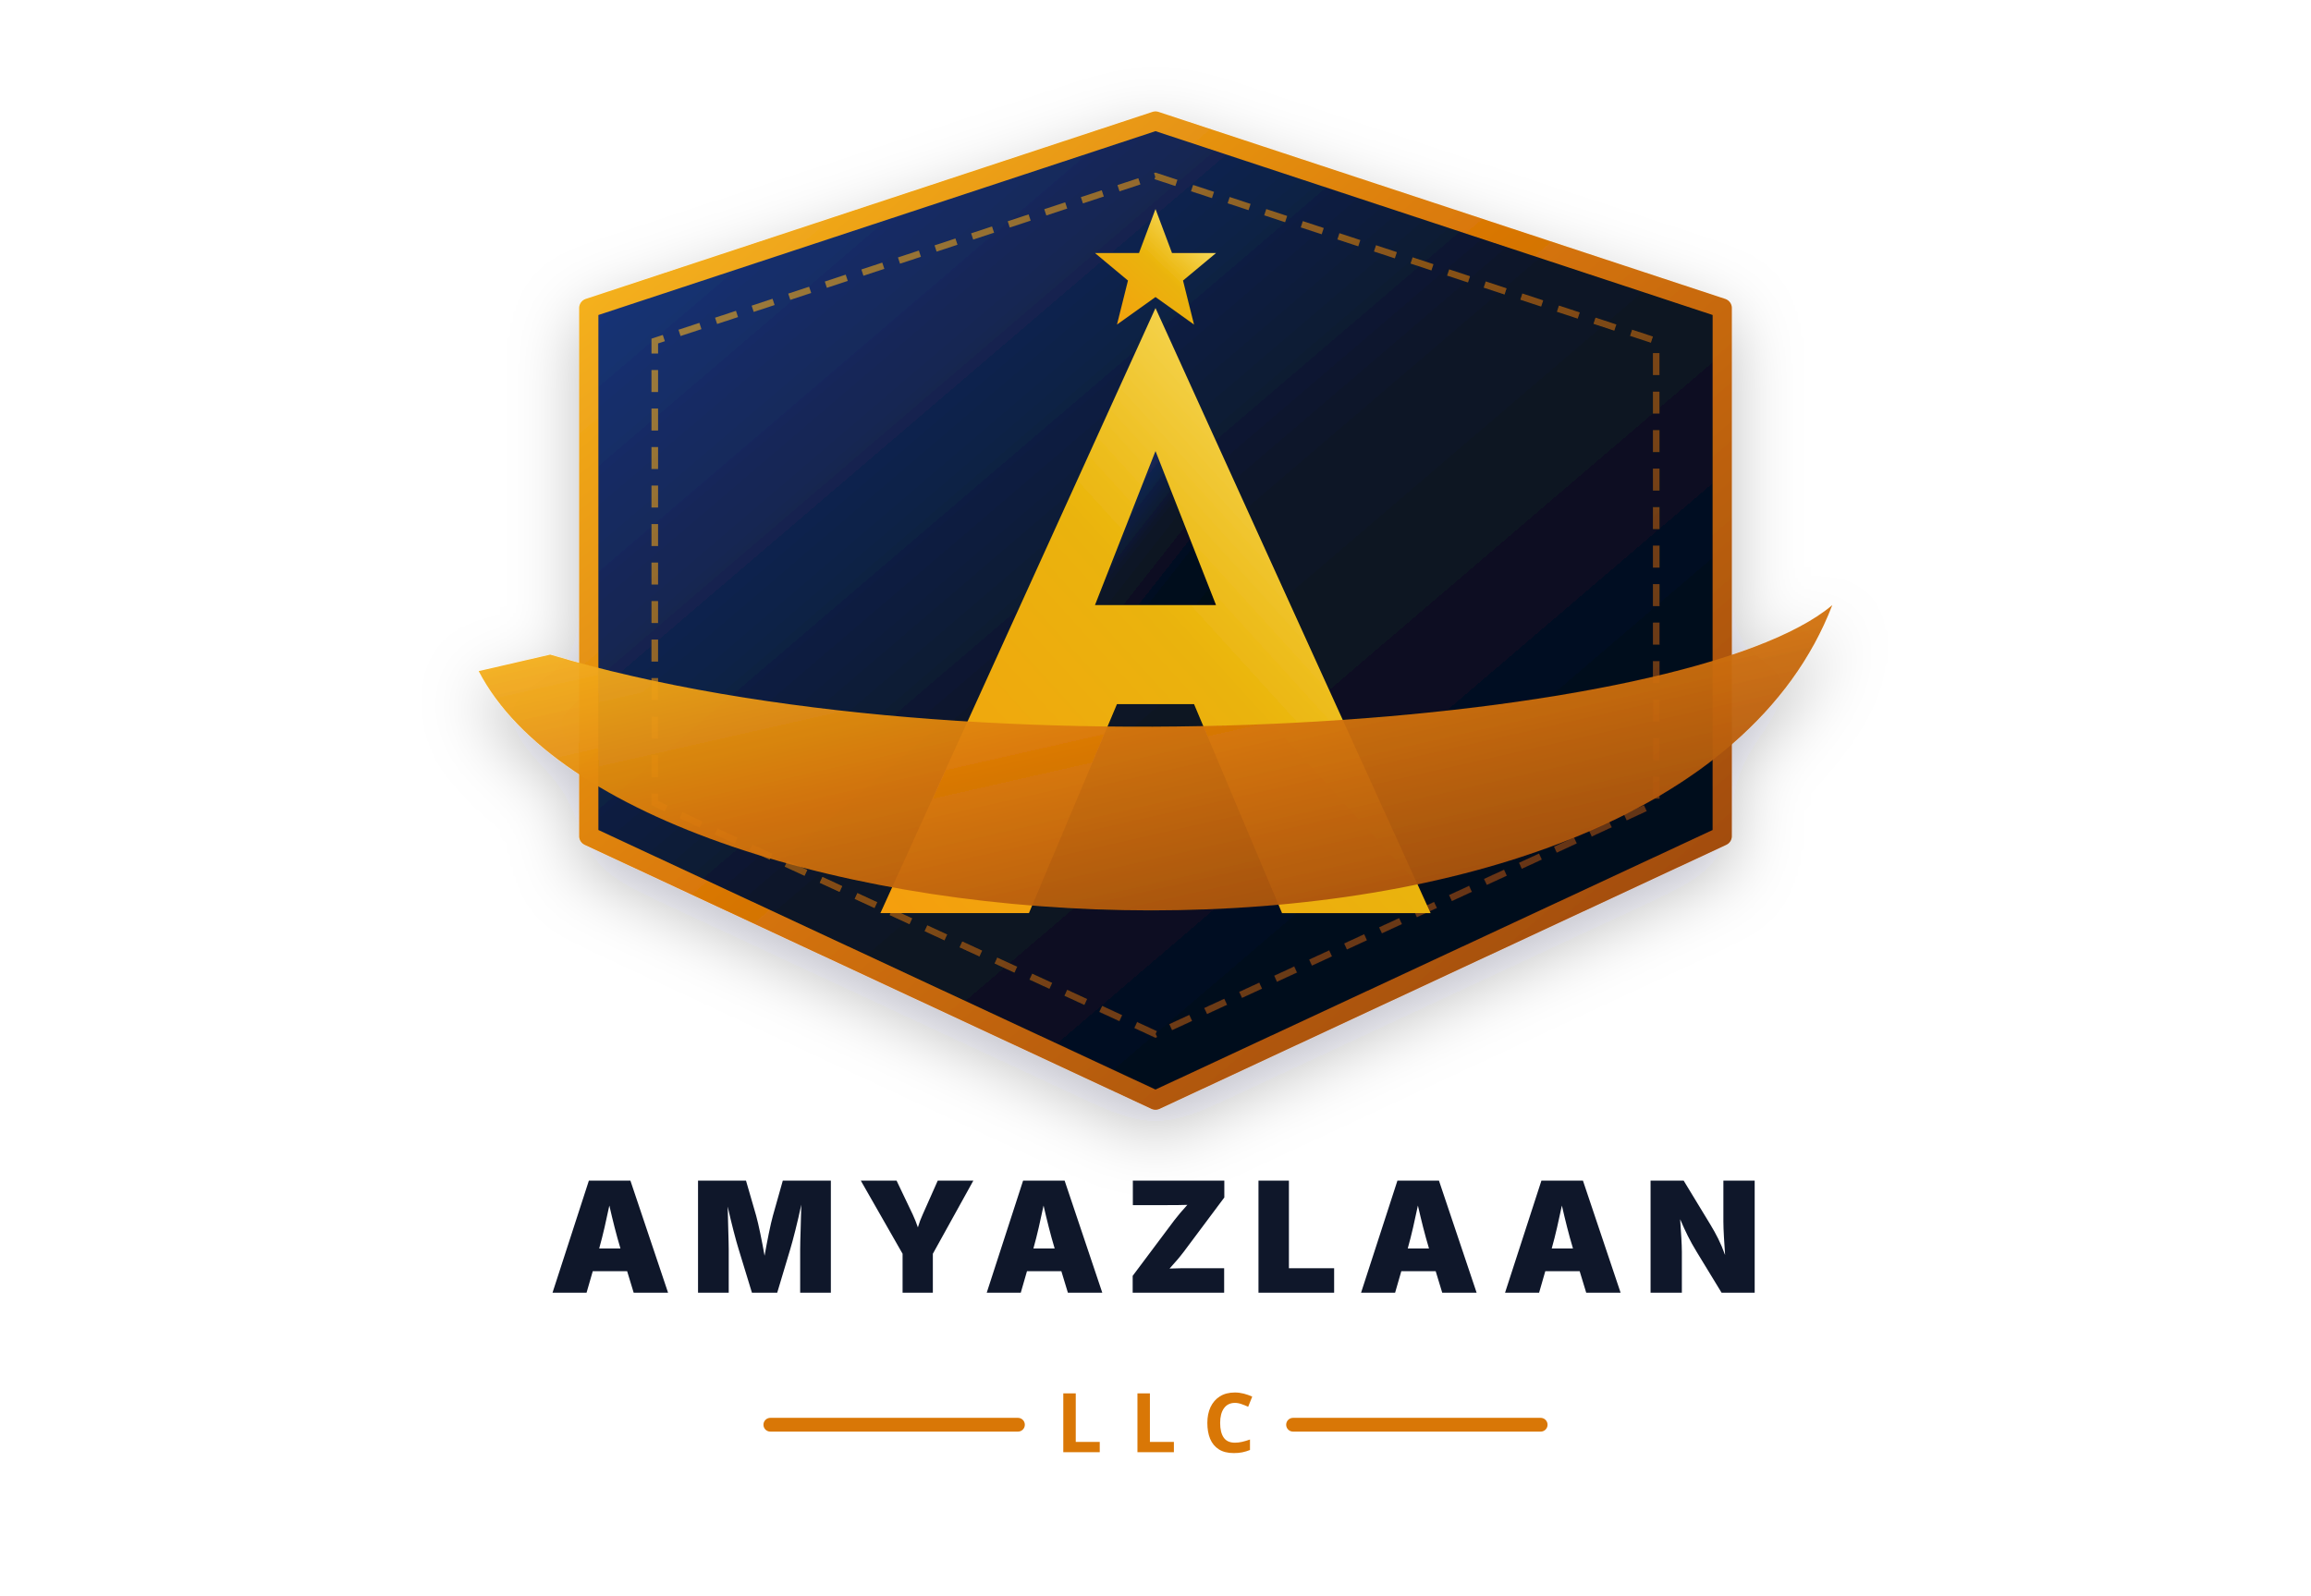
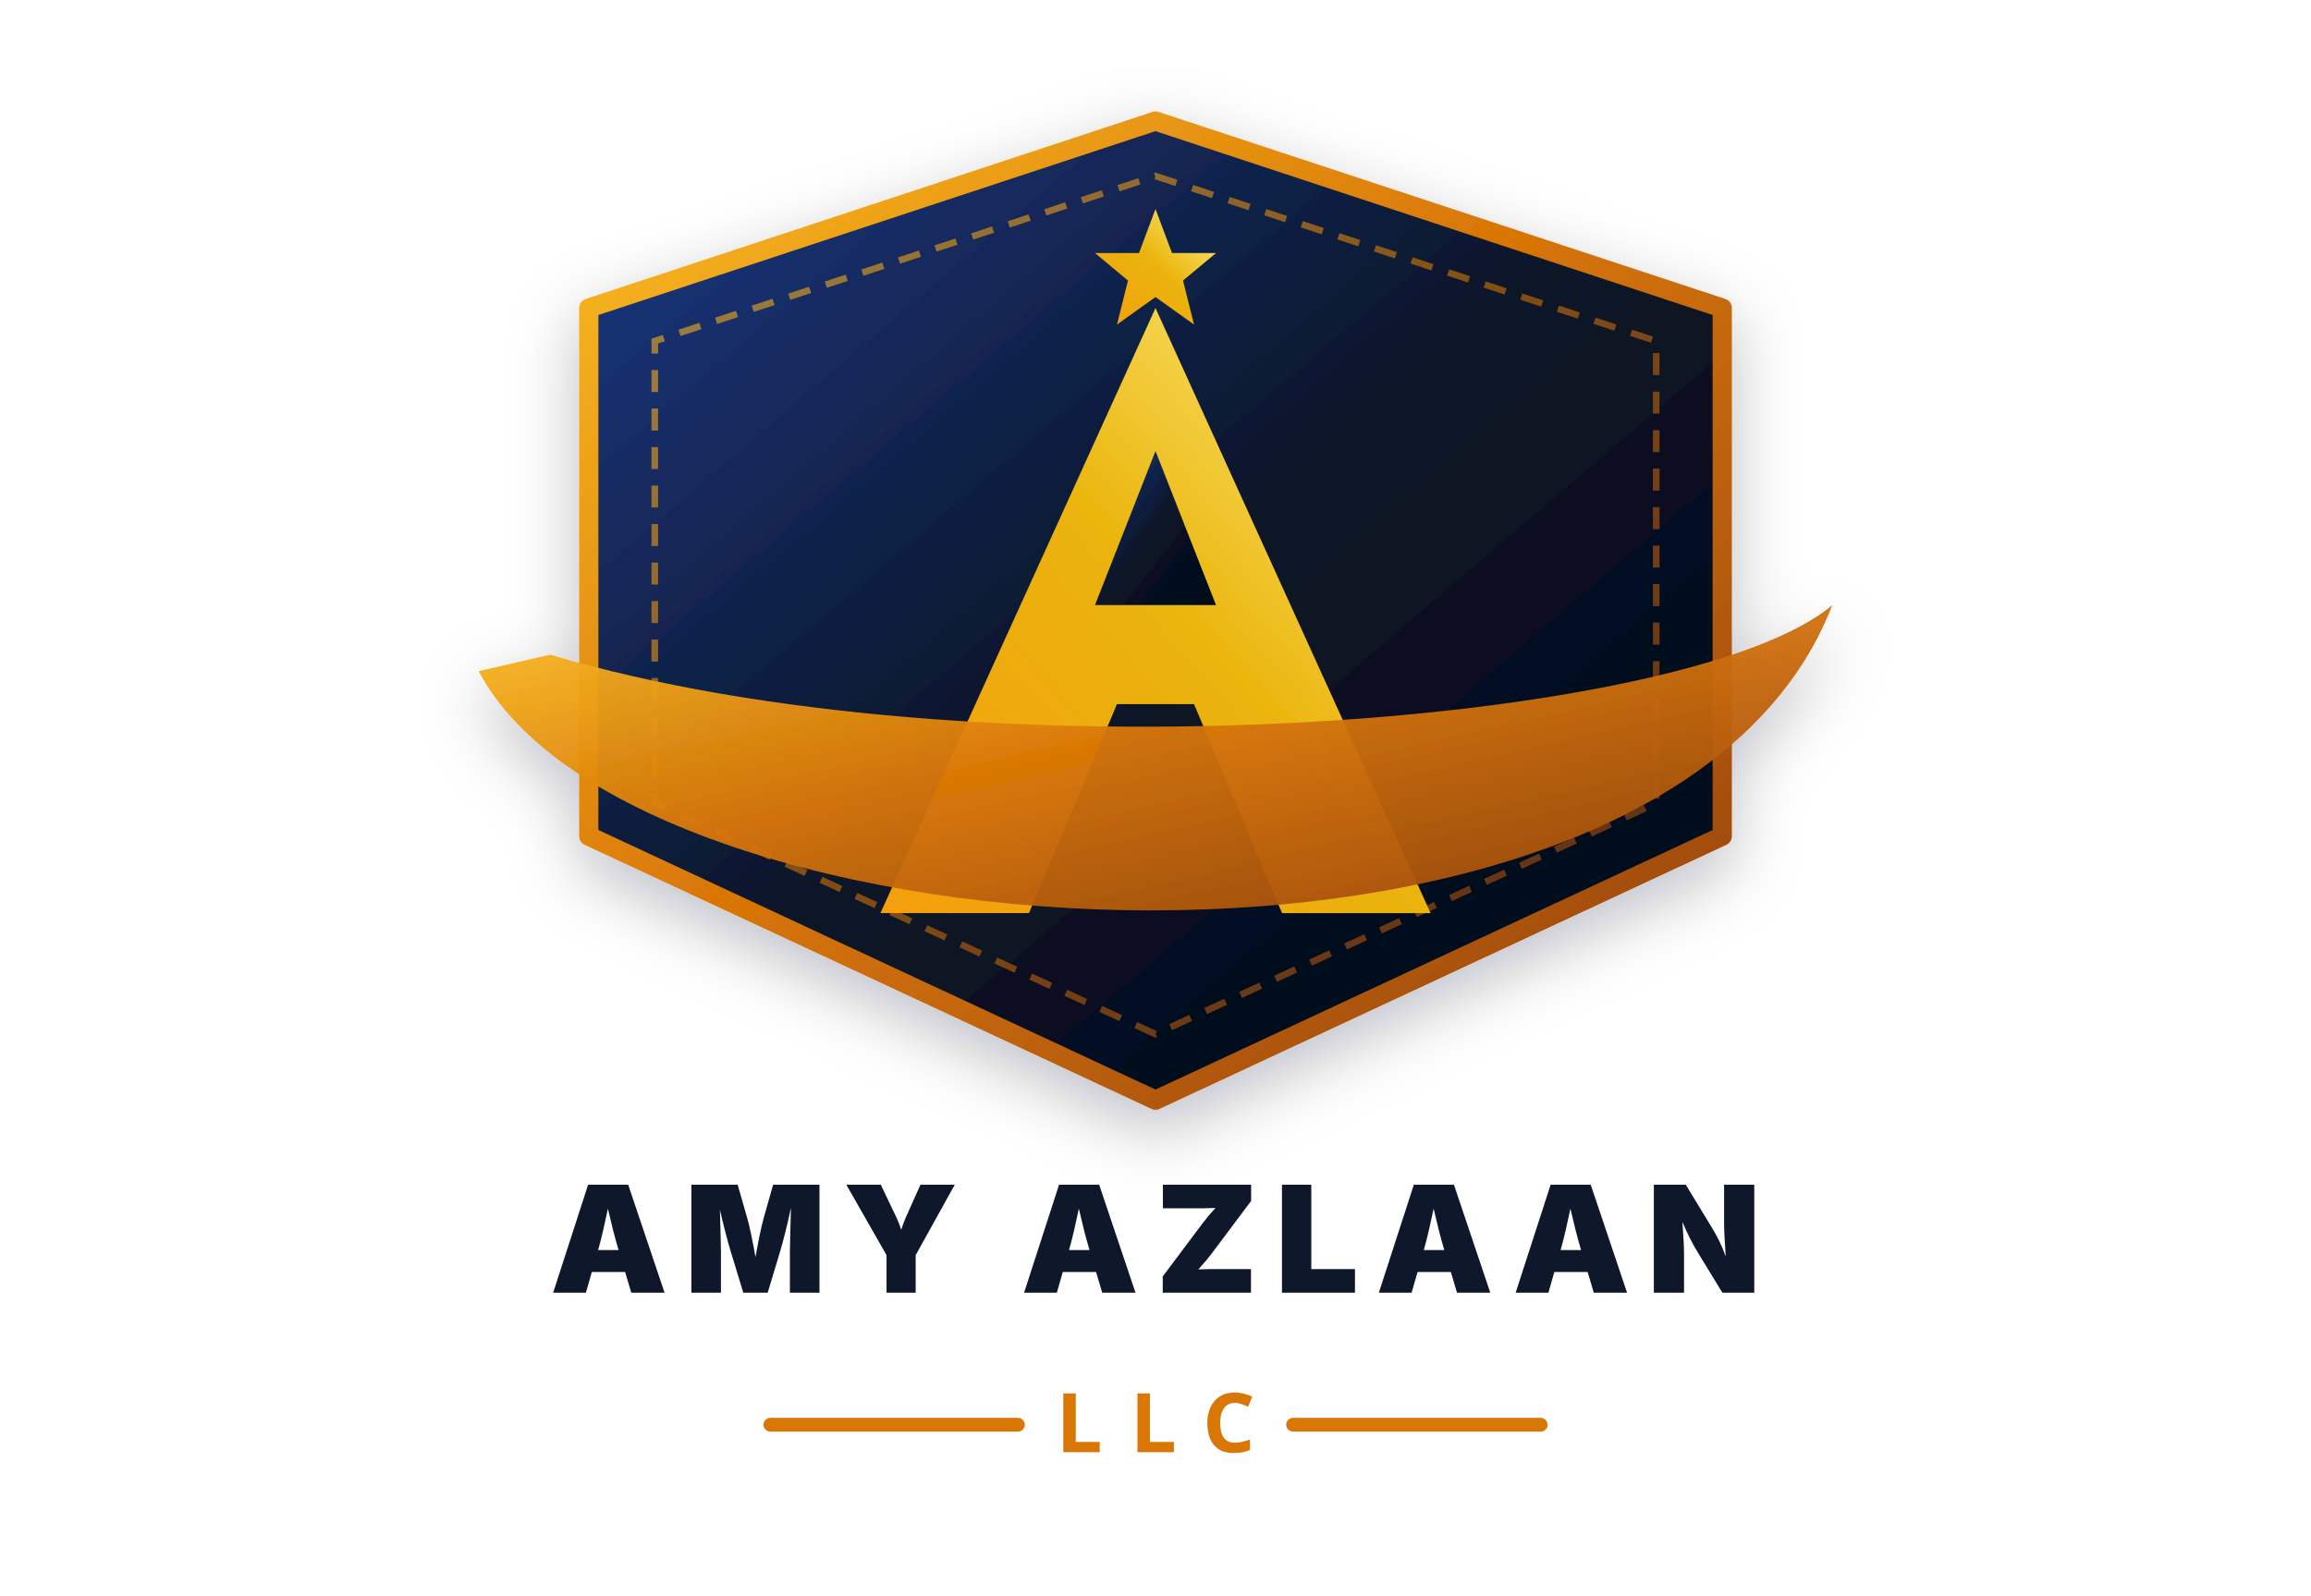
<svg xmlns="http://www.w3.org/2000/svg" viewBox="0 0 420 290" fill="none">
  <defs>
    <linearGradient id="amyGold" x1="0%" y1="0%" x2="100%" y2="100%">
      <stop offset="0%" stop-color="#fbbf24" />
      <stop offset="45%" stop-color="#d97706" />
      <stop offset="100%" stop-color="#92400e" />
    </linearGradient>
    <linearGradient id="amyNavy" x1="0%" y1="0%" x2="100%" y2="100%">
      <stop offset="0%" stop-color="#1e3a8a" />
      <stop offset="50%" stop-color="#091526" />
      <stop offset="100%" stop-color="#020617" />
    </linearGradient>
    <linearGradient id="amyAccent" x1="0%" y1="100%" x2="100%" y2="0%">
      <stop offset="0%" stop-color="#f59e0b" />
      <stop offset="50%" stop-color="#eab308" />
      <stop offset="100%" stop-color="#fef08a" />
    </linearGradient>
    <filter id="amyShadow" x="-10%" y="-10%" width="120%" height="120%">
      <feDropShadow dx="0" dy="4" stdDeviation="6" flood-color="#020617" flood-opacity="0.25" />
    </filter>
  </defs>
  <g transform="translate(65, 14)" filter="url(#amyShadow)">
    <path d="M 145 8 L 248 42 L 248 138 L 145 186 L 42 138 L 42 42 Z" fill="url(#amyNavy)" stroke="url(#amyGold)" stroke-width="3.5" stroke-linejoin="round" />
    <path d="M 145 18 L 236 48 L 236 132 L 145 174 L 54 132 L 54 48 Z" fill="none" stroke="url(#amyGold)" stroke-width="1.2" stroke-dasharray="4 3" opacity="0.6" />
    <path d="M 145 42 L 95 152 L 122 152 L 138 114 L 152 114 L 168 152 L 195 152 L 145 42 Z" fill="url(#amyAccent)" />
    <polygon points="145,68 134,96 156,96" fill="url(#amyNavy)" />
    <path d="M 22 108 C 50 162, 238 174, 268 96 C 242 118, 112 128, 35 105 Z" fill="url(#amyGold)" opacity="0.95" />
    <polygon points="145,24 148,32 156,32 150,37 152,45 145,40 138,45 140,37 134,32 142,32" fill="url(#amyAccent)" />
  </g>
-   <text x="210" y="235" text-anchor="middle" font-family="'Plus Jakarta Sans', system-ui, -apple-system, sans-serif" font-size="28" font-weight="900" fill="#0f172a" letter-spacing="3.5">
-     AMYAZLAAN
+   <text x="210" y="235" text-anchor="middle" font-family="'Plus Jakarta Sans', system-ui, -apple-system, sans-serif" font-size="27" font-weight="900" fill="#0f172a" letter-spacing="3">
+     AMY AZLAAN
  </text>
  <g transform="translate(210, 264)">
    <line x1="-70" y1="-5" x2="-25" y2="-5" stroke="#d97706" stroke-width="2.5" stroke-linecap="round" />
    <text x="0" y="0" text-anchor="middle" font-family="'Plus Jakarta Sans', system-ui, sans-serif" font-size="15" font-weight="800" fill="#d97706" letter-spacing="5">
      LLC
    </text>
    <line x1="25" y1="-5" x2="70" y2="-5" stroke="#d97706" stroke-width="2.5" stroke-linecap="round" />
  </g>
</svg>
